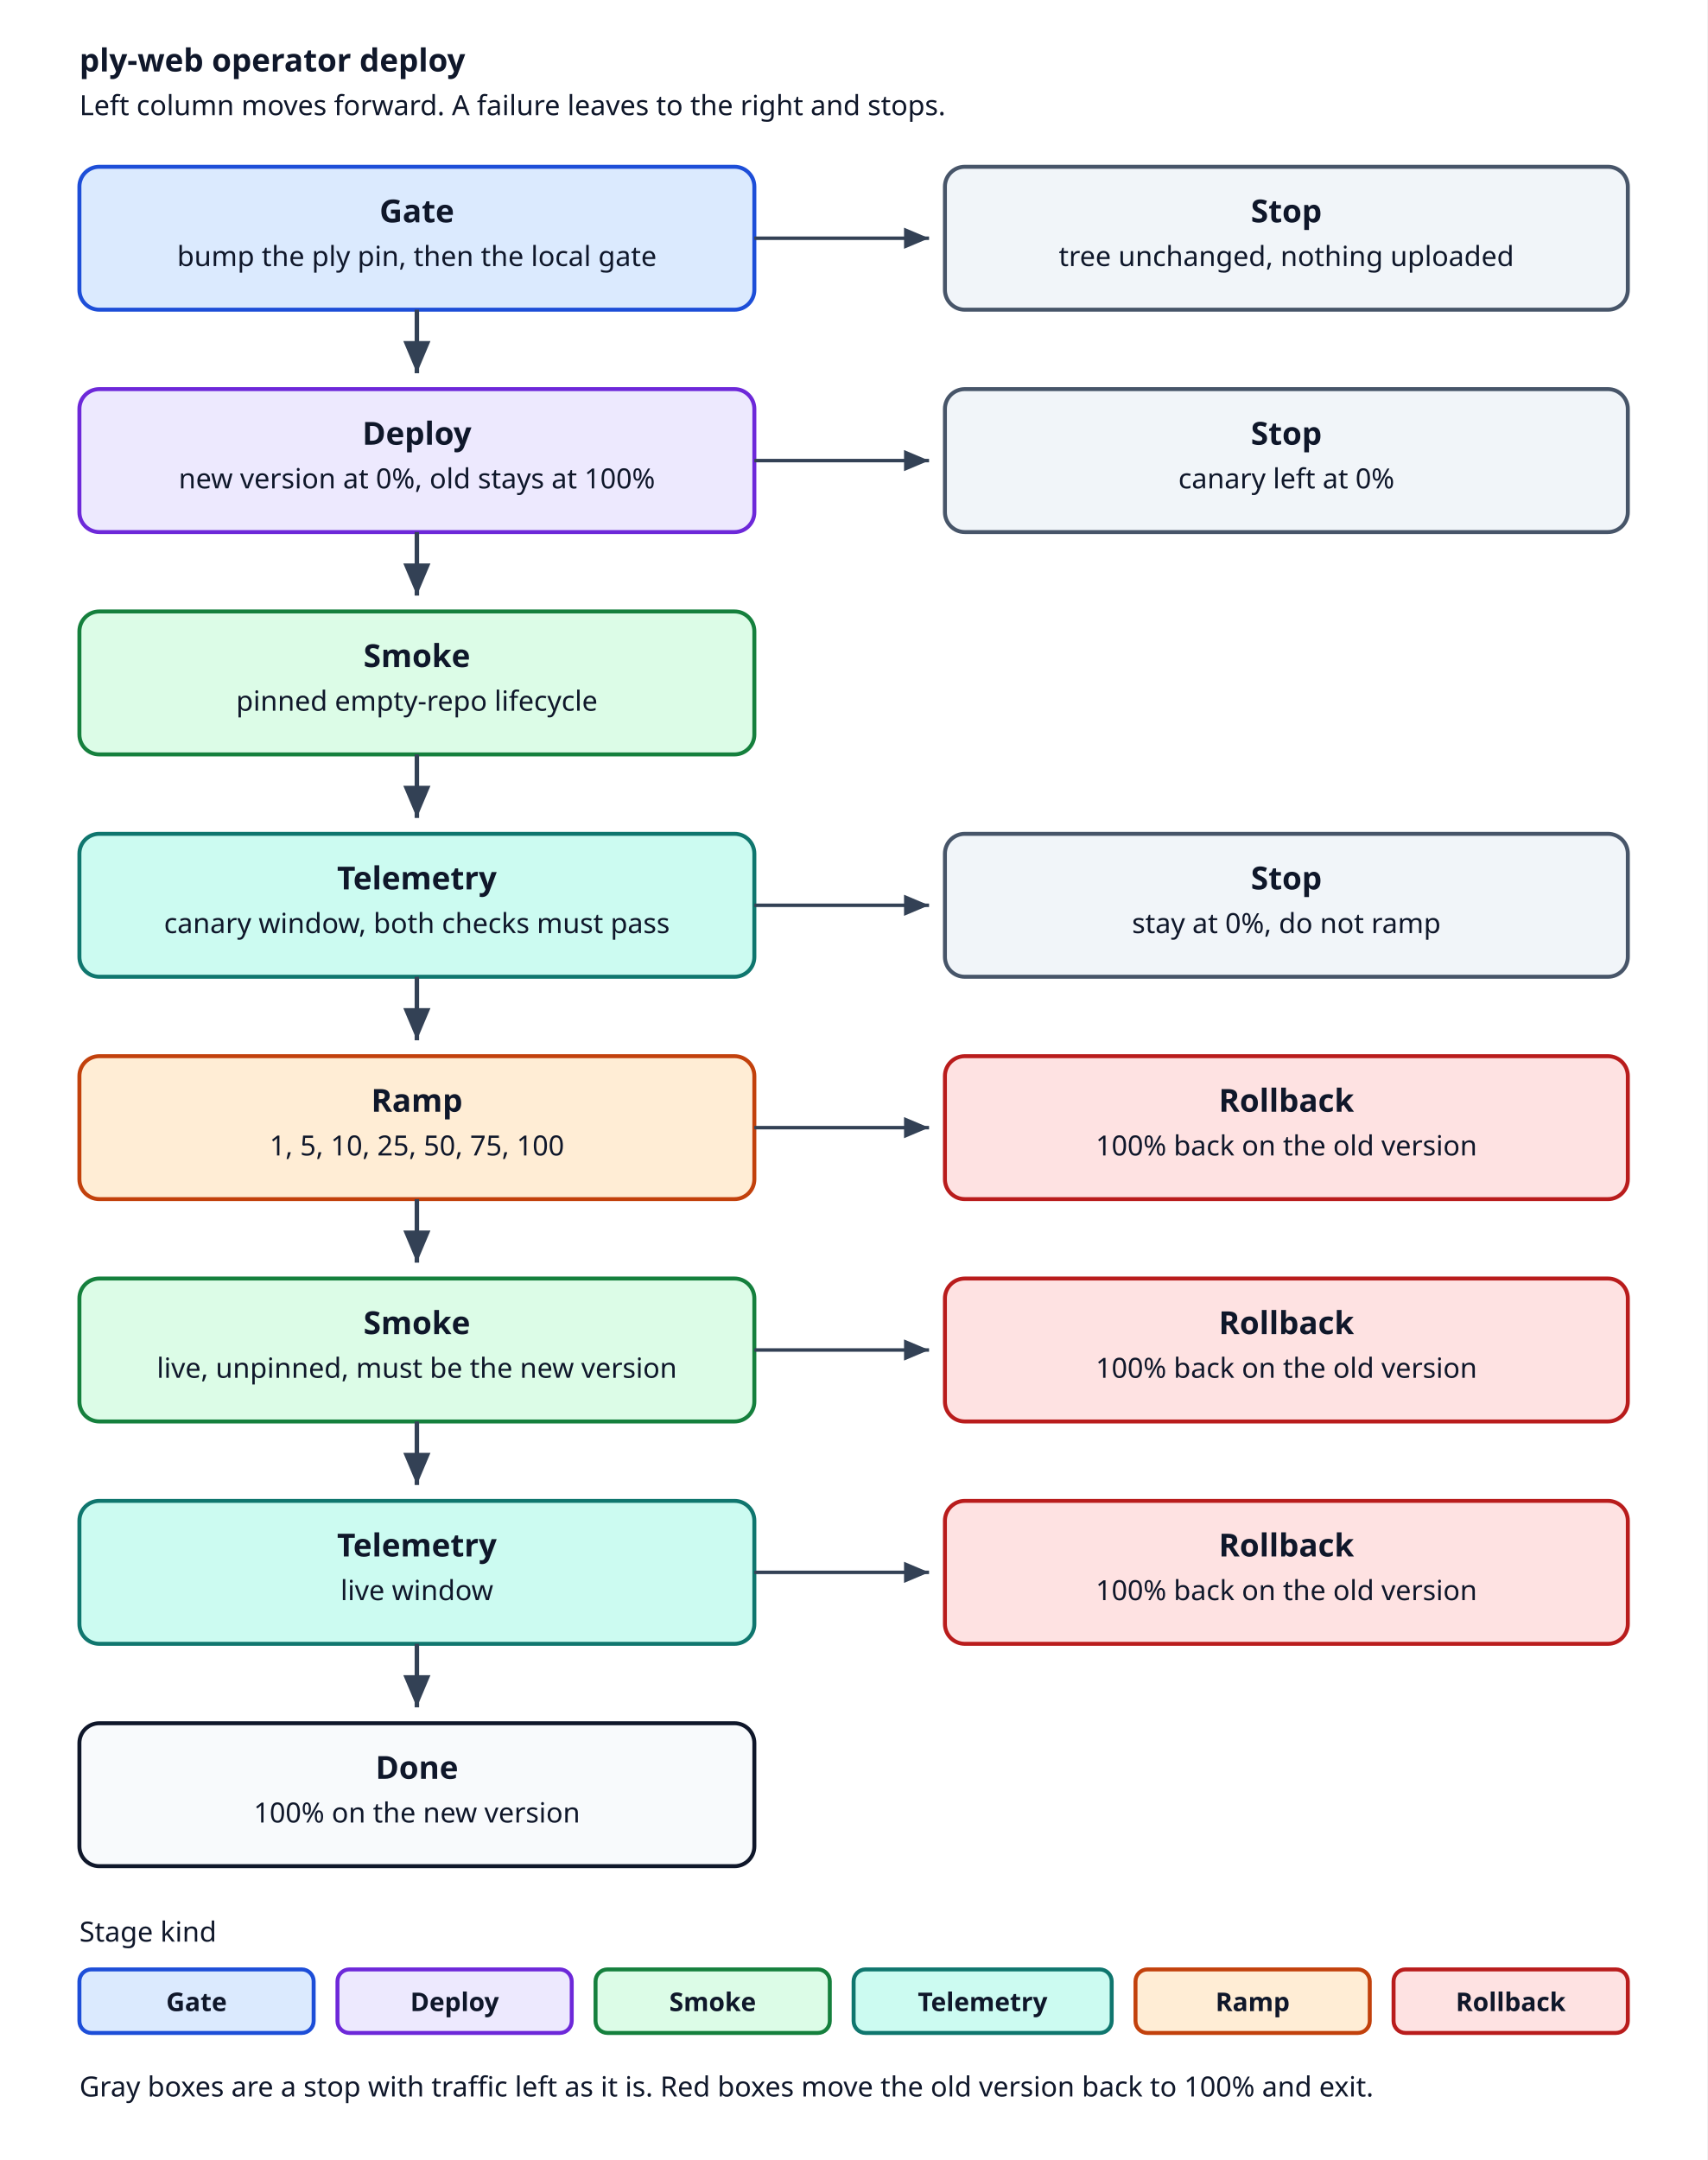
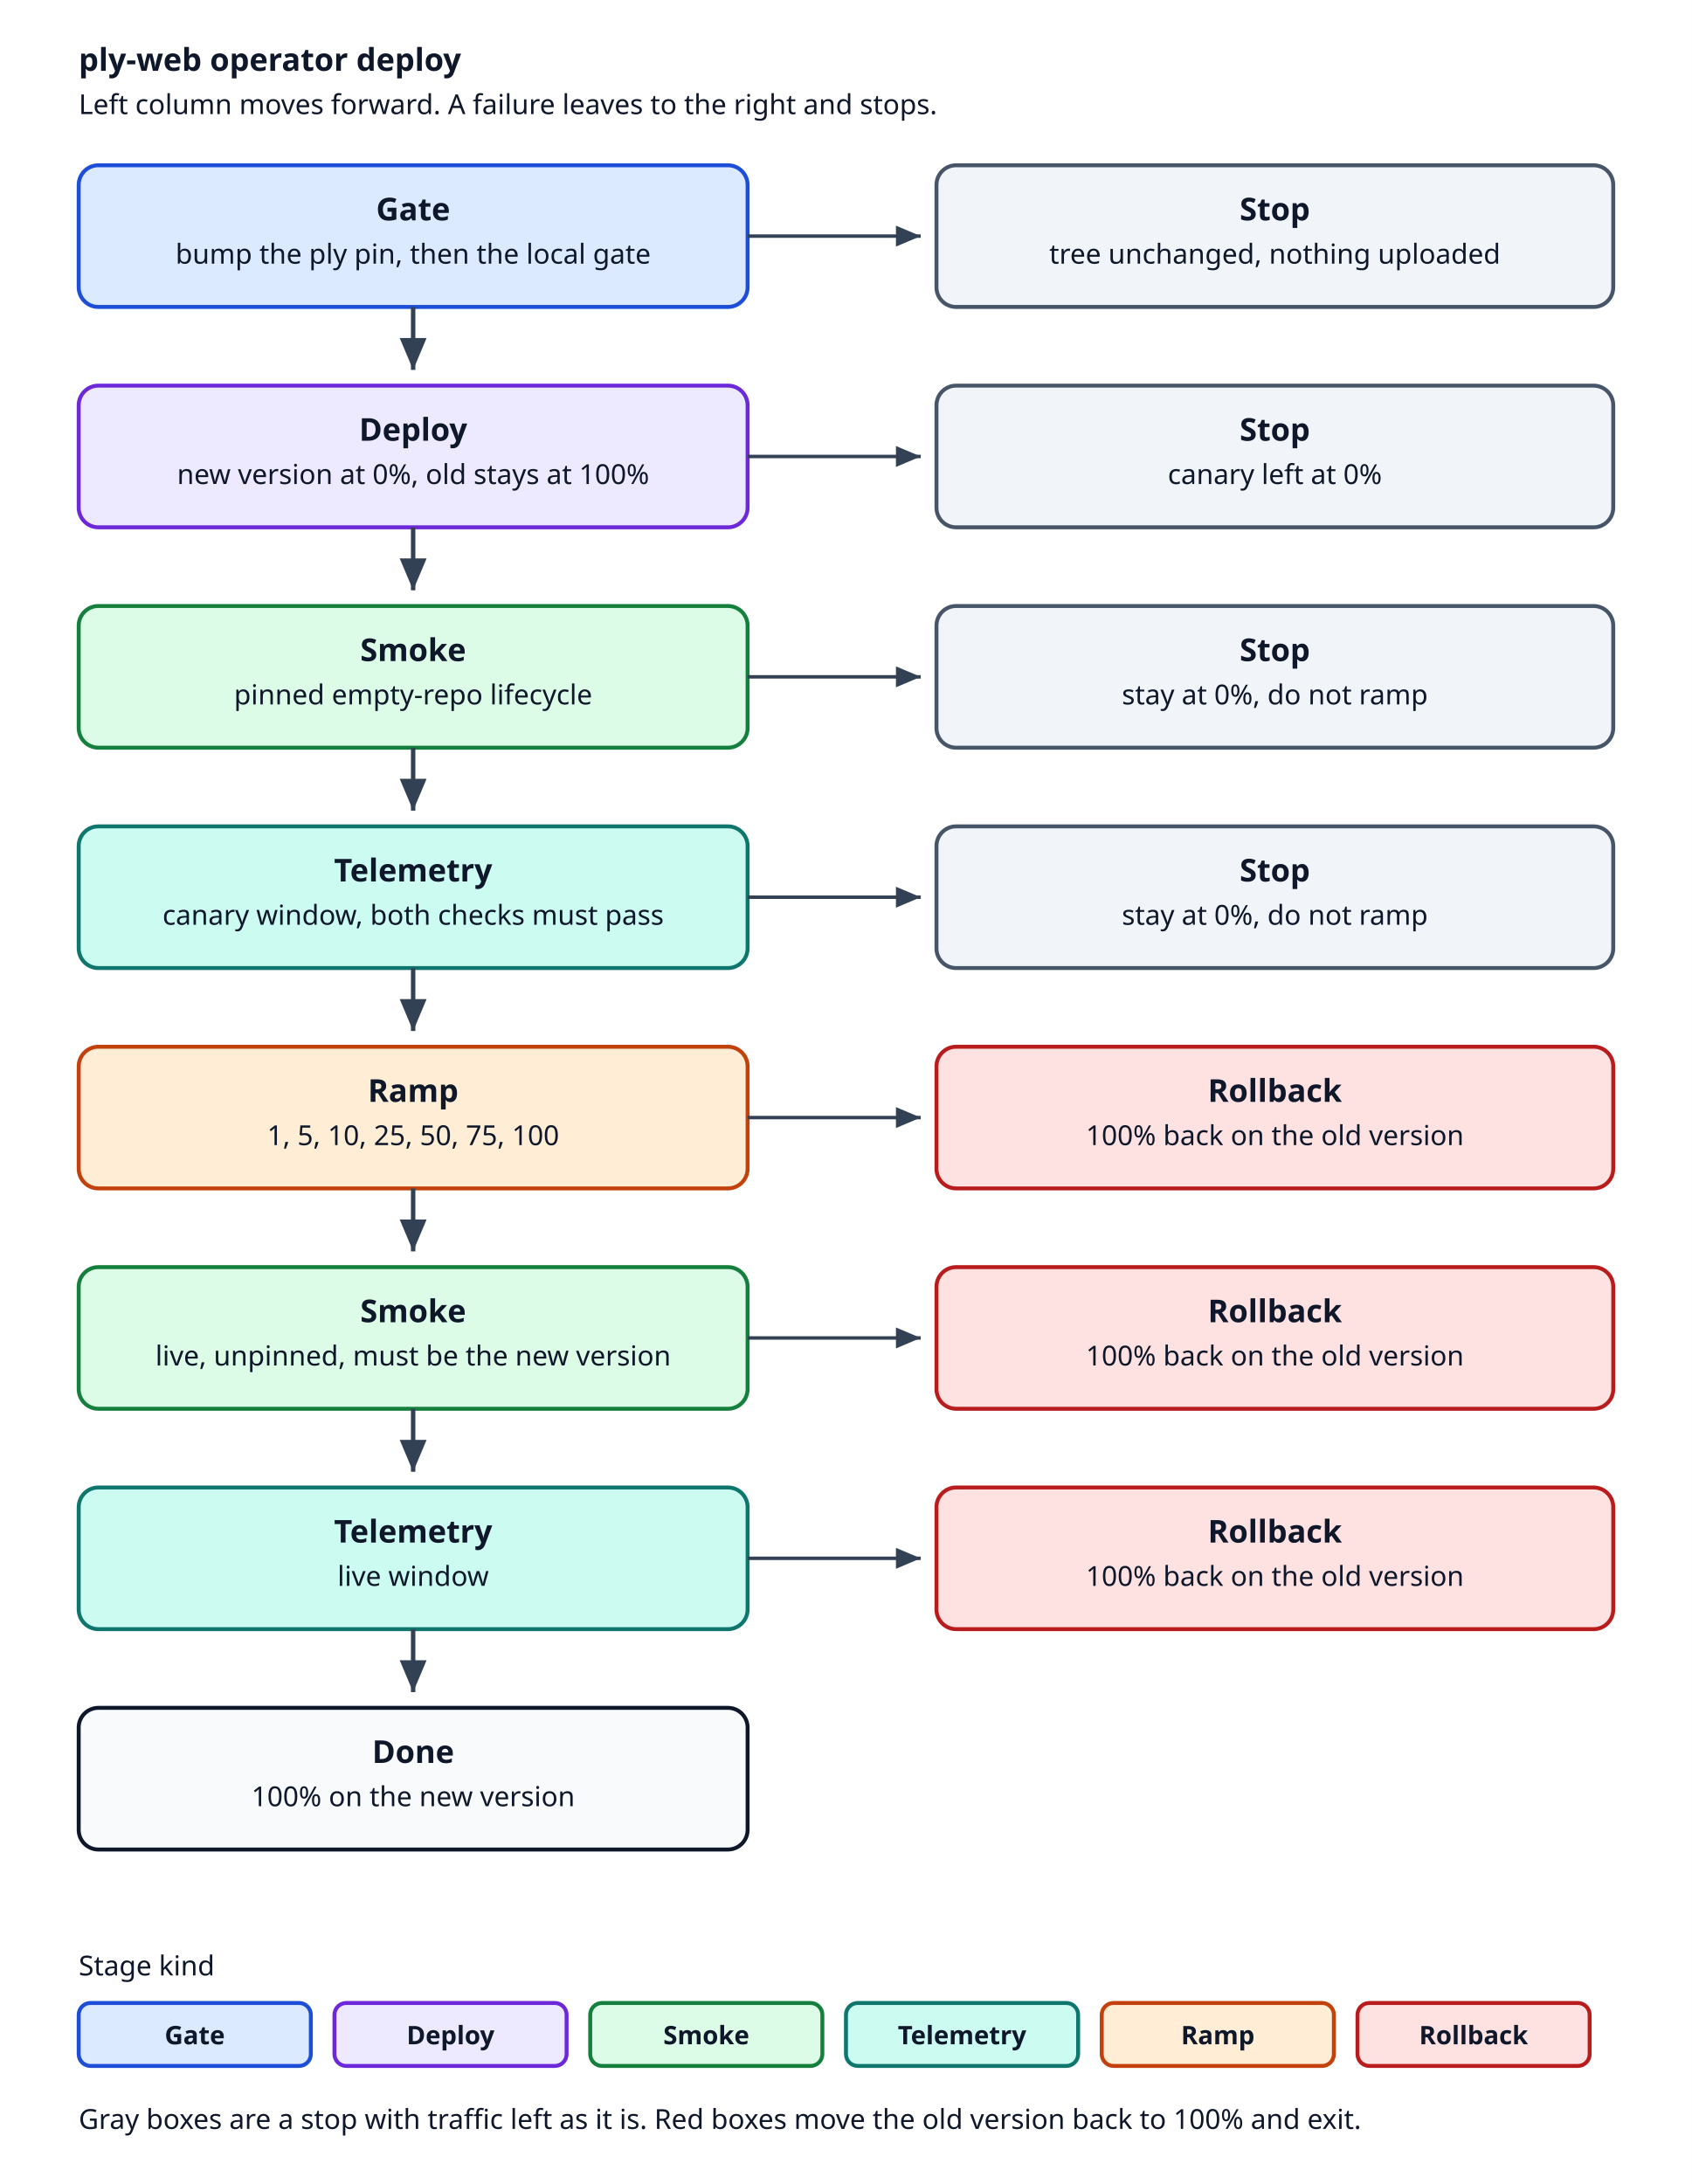
- <svg xmlns="http://www.w3.org/2000/svg" width="860" height="1088" viewBox="0 0 860 1088" role="img" aria-labelledby="title desc">
-   <rect width="860" height="1088" fill="#ffffff" />
+ <svg xmlns="http://www.w3.org/2000/svg" width="860" height="1110" viewBox="0 0 860 1110" role="img" aria-labelledby="title desc">
+   <rect width="860" height="1130" fill="#ffffff" />
  <style>
    text { font-family: ui-sans-serif, system-ui, sans-serif; fill: #0f172a; }
    .kind { font-size: 16px; font-weight: 700; }
    .detail { font-size: 14px; font-weight: 500; }
    .legend { font-size: 13px; font-weight: 600; }
  </style>
  <defs>
    <marker id="arrow" viewBox="0 0 10 10" refX="9" refY="5" markerWidth="8" markerHeight="8" orient="auto-start-reverse">
      <path d="M 0 1.2 L 9 5 L 0 8.8 z" fill="#334155" />
    </marker>
  </defs>
  <text x="40" y="36" class="kind" font-size="18">ply-web operator deploy</text>
  <text x="40" y="58" class="detail" fill="#475569">Left column moves forward. A failure leaves to the right and stops.</text>
  <rect x="40" y="84" width="340" height="72" rx="10" fill="#dbeafe" stroke="#1d4ed8" stroke-width="2" />
-   <text x="210" y="112" text-anchor="middle" class="kind">Gate</text>
-   <text x="210" y="134" text-anchor="middle" class="detail">bump the ply pin, then the local gate</text>
+   <text x="210.0" y="112" text-anchor="middle" class="kind">Gate</text>
+   <text x="210.0" y="134" text-anchor="middle" class="detail">bump the ply pin, then the local gate</text>
+   <rect x="476" y="84" width="344" height="72" rx="10" fill="#f1f5f9" stroke="#475569" stroke-width="2" />
+   <text x="648.0" y="112" text-anchor="middle" class="kind">Stop</text>
+   <text x="648.0" y="134" text-anchor="middle" class="detail">tree unchanged, nothing uploaded</text>
  <line x1="380" y1="120" x2="468" y2="120" stroke="#334155" stroke-width="1.75" marker-end="url(#arrow)" />
-   <rect x="476" y="84" width="344" height="72" rx="10" fill="#f1f5f9" stroke="#475569" stroke-width="2" />
-   <text x="648" y="112" text-anchor="middle" class="kind">Stop</text>
-   <text x="648" y="134" text-anchor="middle" class="detail">tree unchanged, nothing uploaded</text>
-   <line x1="210" y1="156" x2="210" y2="188" stroke="#334155" stroke-width="2.25" marker-end="url(#arrow)" />
+   <line x1="210.0" y1="156" x2="210.0" y2="188" stroke="#334155" stroke-width="2.25" marker-end="url(#arrow)" />
  <rect x="40" y="196" width="340" height="72" rx="10" fill="#ede9fe" stroke="#6d28d9" stroke-width="2" />
-   <text x="210" y="224" text-anchor="middle" class="kind">Deploy</text>
-   <text x="210" y="246" text-anchor="middle" class="detail">new version at 0%, old stays at 100%</text>
+   <text x="210.0" y="224" text-anchor="middle" class="kind">Deploy</text>
+   <text x="210.0" y="246" text-anchor="middle" class="detail">new version at 0%, old stays at 100%</text>
+   <rect x="476" y="196" width="344" height="72" rx="10" fill="#f1f5f9" stroke="#475569" stroke-width="2" />
+   <text x="648.0" y="224" text-anchor="middle" class="kind">Stop</text>
+   <text x="648.0" y="246" text-anchor="middle" class="detail">canary left at 0%</text>
  <line x1="380" y1="232" x2="468" y2="232" stroke="#334155" stroke-width="1.75" marker-end="url(#arrow)" />
-   <rect x="476" y="196" width="344" height="72" rx="10" fill="#f1f5f9" stroke="#475569" stroke-width="2" />
-   <text x="648" y="224" text-anchor="middle" class="kind">Stop</text>
-   <text x="648" y="246" text-anchor="middle" class="detail">canary left at 0%</text>
-   <line x1="210" y1="268" x2="210" y2="300" stroke="#334155" stroke-width="2.25" marker-end="url(#arrow)" />
+   <line x1="210.0" y1="268" x2="210.0" y2="300" stroke="#334155" stroke-width="2.25" marker-end="url(#arrow)" />
  <rect x="40" y="308" width="340" height="72" rx="10" fill="#dcfce7" stroke="#15803d" stroke-width="2" />
-   <text x="210" y="336" text-anchor="middle" class="kind">Smoke</text>
-   <text x="210" y="358" text-anchor="middle" class="detail">pinned empty-repo lifecycle</text>
-   <line x1="210" y1="380" x2="210" y2="412" stroke="#334155" stroke-width="2.25" marker-end="url(#arrow)" />
+   <text x="210.0" y="336" text-anchor="middle" class="kind">Smoke</text>
+   <text x="210.0" y="358" text-anchor="middle" class="detail">pinned empty-repo lifecycle</text>
+   <rect x="476" y="308" width="344" height="72" rx="10" fill="#f1f5f9" stroke="#475569" stroke-width="2" />
+   <text x="648.0" y="336" text-anchor="middle" class="kind">Stop</text>
+   <text x="648.0" y="358" text-anchor="middle" class="detail">stay at 0%, do not ramp</text>
+   <line x1="380" y1="344" x2="468" y2="344" stroke="#334155" stroke-width="1.75" marker-end="url(#arrow)" />
+   <line x1="210.0" y1="380" x2="210.0" y2="412" stroke="#334155" stroke-width="2.25" marker-end="url(#arrow)" />
  <rect x="40" y="420" width="340" height="72" rx="10" fill="#ccfbf1" stroke="#0f766e" stroke-width="2" />
-   <text x="210" y="448" text-anchor="middle" class="kind">Telemetry</text>
-   <text x="210" y="470" text-anchor="middle" class="detail">canary window, both checks must pass</text>
+   <text x="210.0" y="448" text-anchor="middle" class="kind">Telemetry</text>
+   <text x="210.0" y="470" text-anchor="middle" class="detail">canary window, both checks must pass</text>
+   <rect x="476" y="420" width="344" height="72" rx="10" fill="#f1f5f9" stroke="#475569" stroke-width="2" />
+   <text x="648.0" y="448" text-anchor="middle" class="kind">Stop</text>
+   <text x="648.0" y="470" text-anchor="middle" class="detail">stay at 0%, do not ramp</text>
  <line x1="380" y1="456" x2="468" y2="456" stroke="#334155" stroke-width="1.75" marker-end="url(#arrow)" />
-   <rect x="476" y="420" width="344" height="72" rx="10" fill="#f1f5f9" stroke="#475569" stroke-width="2" />
-   <text x="648" y="448" text-anchor="middle" class="kind">Stop</text>
-   <text x="648" y="470" text-anchor="middle" class="detail">stay at 0%, do not ramp</text>
-   <line x1="210" y1="492" x2="210" y2="524" stroke="#334155" stroke-width="2.25" marker-end="url(#arrow)" />
+   <line x1="210.0" y1="492" x2="210.0" y2="524" stroke="#334155" stroke-width="2.25" marker-end="url(#arrow)" />
  <rect x="40" y="532" width="340" height="72" rx="10" fill="#ffedd5" stroke="#c2410c" stroke-width="2" />
-   <text x="210" y="560" text-anchor="middle" class="kind">Ramp</text>
-   <text x="210" y="582" text-anchor="middle" class="detail">1, 5, 10, 25, 50, 75, 100</text>
+   <text x="210.0" y="560" text-anchor="middle" class="kind">Ramp</text>
+   <text x="210.0" y="582" text-anchor="middle" class="detail">1, 5, 10, 25, 50, 75, 100</text>
+   <rect x="476" y="532" width="344" height="72" rx="10" fill="#fee2e2" stroke="#b91c1c" stroke-width="2" />
+   <text x="648.0" y="560" text-anchor="middle" class="kind">Rollback</text>
+   <text x="648.0" y="582" text-anchor="middle" class="detail">100% back on the old version</text>
  <line x1="380" y1="568" x2="468" y2="568" stroke="#334155" stroke-width="1.75" marker-end="url(#arrow)" />
-   <rect x="476" y="532" width="344" height="72" rx="10" fill="#fee2e2" stroke="#b91c1c" stroke-width="2" />
-   <text x="648" y="560" text-anchor="middle" class="kind">Rollback</text>
-   <text x="648" y="582" text-anchor="middle" class="detail">100% back on the old version</text>
-   <line x1="210" y1="604" x2="210" y2="636" stroke="#334155" stroke-width="2.25" marker-end="url(#arrow)" />
+   <line x1="210.0" y1="604" x2="210.0" y2="636" stroke="#334155" stroke-width="2.25" marker-end="url(#arrow)" />
  <rect x="40" y="644" width="340" height="72" rx="10" fill="#dcfce7" stroke="#15803d" stroke-width="2" />
-   <text x="210" y="672" text-anchor="middle" class="kind">Smoke</text>
-   <text x="210" y="694" text-anchor="middle" class="detail">live, unpinned, must be the new version</text>
+   <text x="210.0" y="672" text-anchor="middle" class="kind">Smoke</text>
+   <text x="210.0" y="694" text-anchor="middle" class="detail">live, unpinned, must be the new version</text>
+   <rect x="476" y="644" width="344" height="72" rx="10" fill="#fee2e2" stroke="#b91c1c" stroke-width="2" />
+   <text x="648.0" y="672" text-anchor="middle" class="kind">Rollback</text>
+   <text x="648.0" y="694" text-anchor="middle" class="detail">100% back on the old version</text>
  <line x1="380" y1="680" x2="468" y2="680" stroke="#334155" stroke-width="1.75" marker-end="url(#arrow)" />
-   <rect x="476" y="644" width="344" height="72" rx="10" fill="#fee2e2" stroke="#b91c1c" stroke-width="2" />
-   <text x="648" y="672" text-anchor="middle" class="kind">Rollback</text>
-   <text x="648" y="694" text-anchor="middle" class="detail">100% back on the old version</text>
-   <line x1="210" y1="716" x2="210" y2="748" stroke="#334155" stroke-width="2.25" marker-end="url(#arrow)" />
+   <line x1="210.0" y1="716" x2="210.0" y2="748" stroke="#334155" stroke-width="2.25" marker-end="url(#arrow)" />
  <rect x="40" y="756" width="340" height="72" rx="10" fill="#ccfbf1" stroke="#0f766e" stroke-width="2" />
-   <text x="210" y="784" text-anchor="middle" class="kind">Telemetry</text>
-   <text x="210" y="806" text-anchor="middle" class="detail">live window</text>
+   <text x="210.0" y="784" text-anchor="middle" class="kind">Telemetry</text>
+   <text x="210.0" y="806" text-anchor="middle" class="detail">live window</text>
+   <rect x="476" y="756" width="344" height="72" rx="10" fill="#fee2e2" stroke="#b91c1c" stroke-width="2" />
+   <text x="648.0" y="784" text-anchor="middle" class="kind">Rollback</text>
+   <text x="648.0" y="806" text-anchor="middle" class="detail">100% back on the old version</text>
  <line x1="380" y1="792" x2="468" y2="792" stroke="#334155" stroke-width="1.75" marker-end="url(#arrow)" />
-   <rect x="476" y="756" width="344" height="72" rx="10" fill="#fee2e2" stroke="#b91c1c" stroke-width="2" />
-   <text x="648" y="784" text-anchor="middle" class="kind">Rollback</text>
-   <text x="648" y="806" text-anchor="middle" class="detail">100% back on the old version</text>
-   <line x1="210" y1="828" x2="210" y2="860" stroke="#334155" stroke-width="2.25" marker-end="url(#arrow)" />
+   <line x1="210.0" y1="828" x2="210.0" y2="860" stroke="#334155" stroke-width="2.25" marker-end="url(#arrow)" />
  <rect x="40" y="868" width="340" height="72" rx="10" fill="#f8fafc" stroke="#0f172a" stroke-width="2" />
-   <text x="210" y="896" text-anchor="middle" class="kind">Done</text>
-   <text x="210" y="918" text-anchor="middle" class="detail">100% on the new version</text>
-   <text x="40" y="978" class="detail" fill="#475569">Stage kind</text>
-   <rect x="40" y="992" width="118" height="32" rx="6" fill="#dbeafe" stroke="#1d4ed8" stroke-width="2" />
-   <text x="99" y="1013" text-anchor="middle" class="legend">Gate</text>
-   <rect x="170" y="992" width="118" height="32" rx="6" fill="#ede9fe" stroke="#6d28d9" stroke-width="2" />
-   <text x="229" y="1013" text-anchor="middle" class="legend">Deploy</text>
-   <rect x="300" y="992" width="118" height="32" rx="6" fill="#dcfce7" stroke="#15803d" stroke-width="2" />
-   <text x="359" y="1013" text-anchor="middle" class="legend">Smoke</text>
-   <rect x="430" y="992" width="130" height="32" rx="6" fill="#ccfbf1" stroke="#0f766e" stroke-width="2" />
-   <text x="495" y="1013" text-anchor="middle" class="legend">Telemetry</text>
-   <rect x="572" y="992" width="118" height="32" rx="6" fill="#ffedd5" stroke="#c2410c" stroke-width="2" />
-   <text x="631" y="1013" text-anchor="middle" class="legend">Ramp</text>
-   <rect x="702" y="992" width="118" height="32" rx="6" fill="#fee2e2" stroke="#b91c1c" stroke-width="2" />
-   <text x="761" y="1013" text-anchor="middle" class="legend">Rollback</text>
-   <text x="40" y="1056" class="detail" fill="#475569">Gray boxes are a stop with traffic left as it is. Red boxes move the old version back to 100% and exit.</text>
+   <text x="210.0" y="896" text-anchor="middle" class="kind">Done</text>
+   <text x="210.0" y="918" text-anchor="middle" class="detail">100% on the new version</text>
+   <text x="40" y="1004" class="detail" fill="#475569">Stage kind</text>
+   <rect x="40" y="1018" width="118" height="32" rx="6" fill="#dbeafe" stroke="#1d4ed8" stroke-width="2" />
+   <text x="99.0" y="1039" text-anchor="middle" class="legend">Gate</text>
+   <rect x="170" y="1018" width="118" height="32" rx="6" fill="#ede9fe" stroke="#6d28d9" stroke-width="2" />
+   <text x="229.0" y="1039" text-anchor="middle" class="legend">Deploy</text>
+   <rect x="300" y="1018" width="118" height="32" rx="6" fill="#dcfce7" stroke="#15803d" stroke-width="2" />
+   <text x="359.0" y="1039" text-anchor="middle" class="legend">Smoke</text>
+   <rect x="430" y="1018" width="118" height="32" rx="6" fill="#ccfbf1" stroke="#0f766e" stroke-width="2" />
+   <text x="489.0" y="1039" text-anchor="middle" class="legend">Telemetry</text>
+   <rect x="560" y="1018" width="118" height="32" rx="6" fill="#ffedd5" stroke="#c2410c" stroke-width="2" />
+   <text x="619.0" y="1039" text-anchor="middle" class="legend">Ramp</text>
+   <rect x="690" y="1018" width="118" height="32" rx="6" fill="#fee2e2" stroke="#b91c1c" stroke-width="2" />
+   <text x="749.0" y="1039" text-anchor="middle" class="legend">Rollback</text>
+   <text x="40" y="1082" class="detail" fill="#475569">Gray boxes are a stop with traffic left as it is. Red boxes move the old version back to 100% and exit.</text>
</svg>
